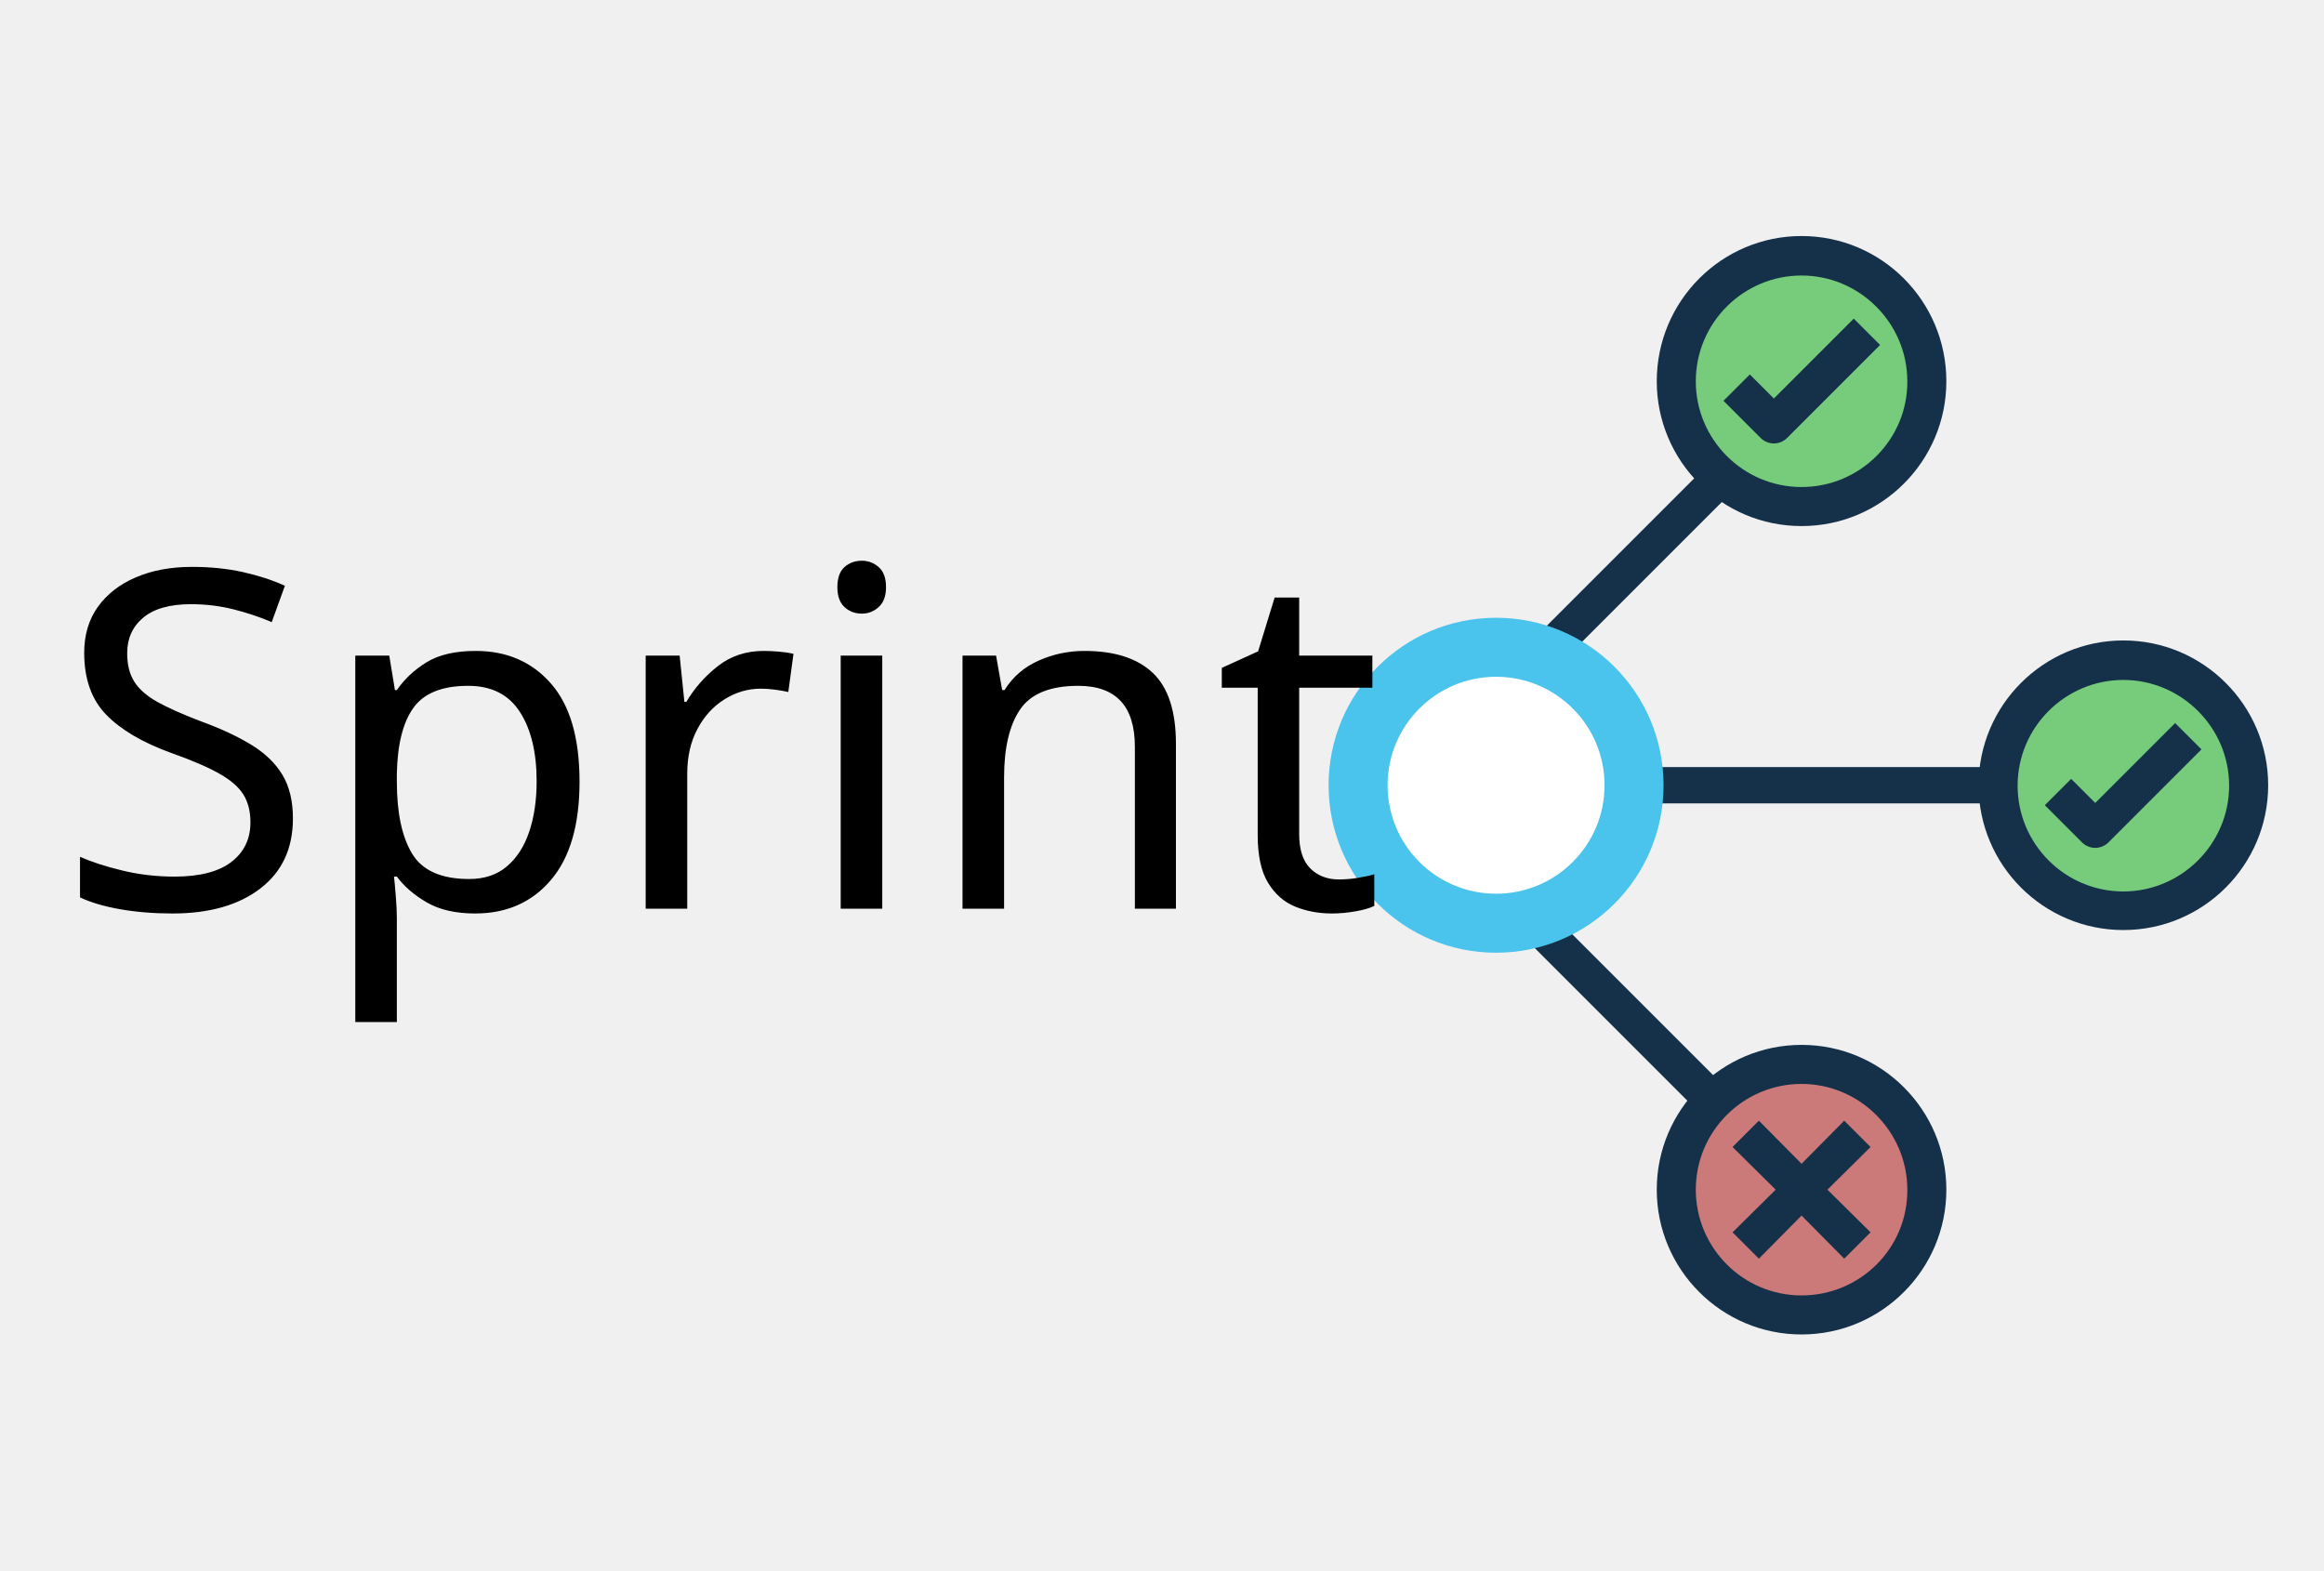
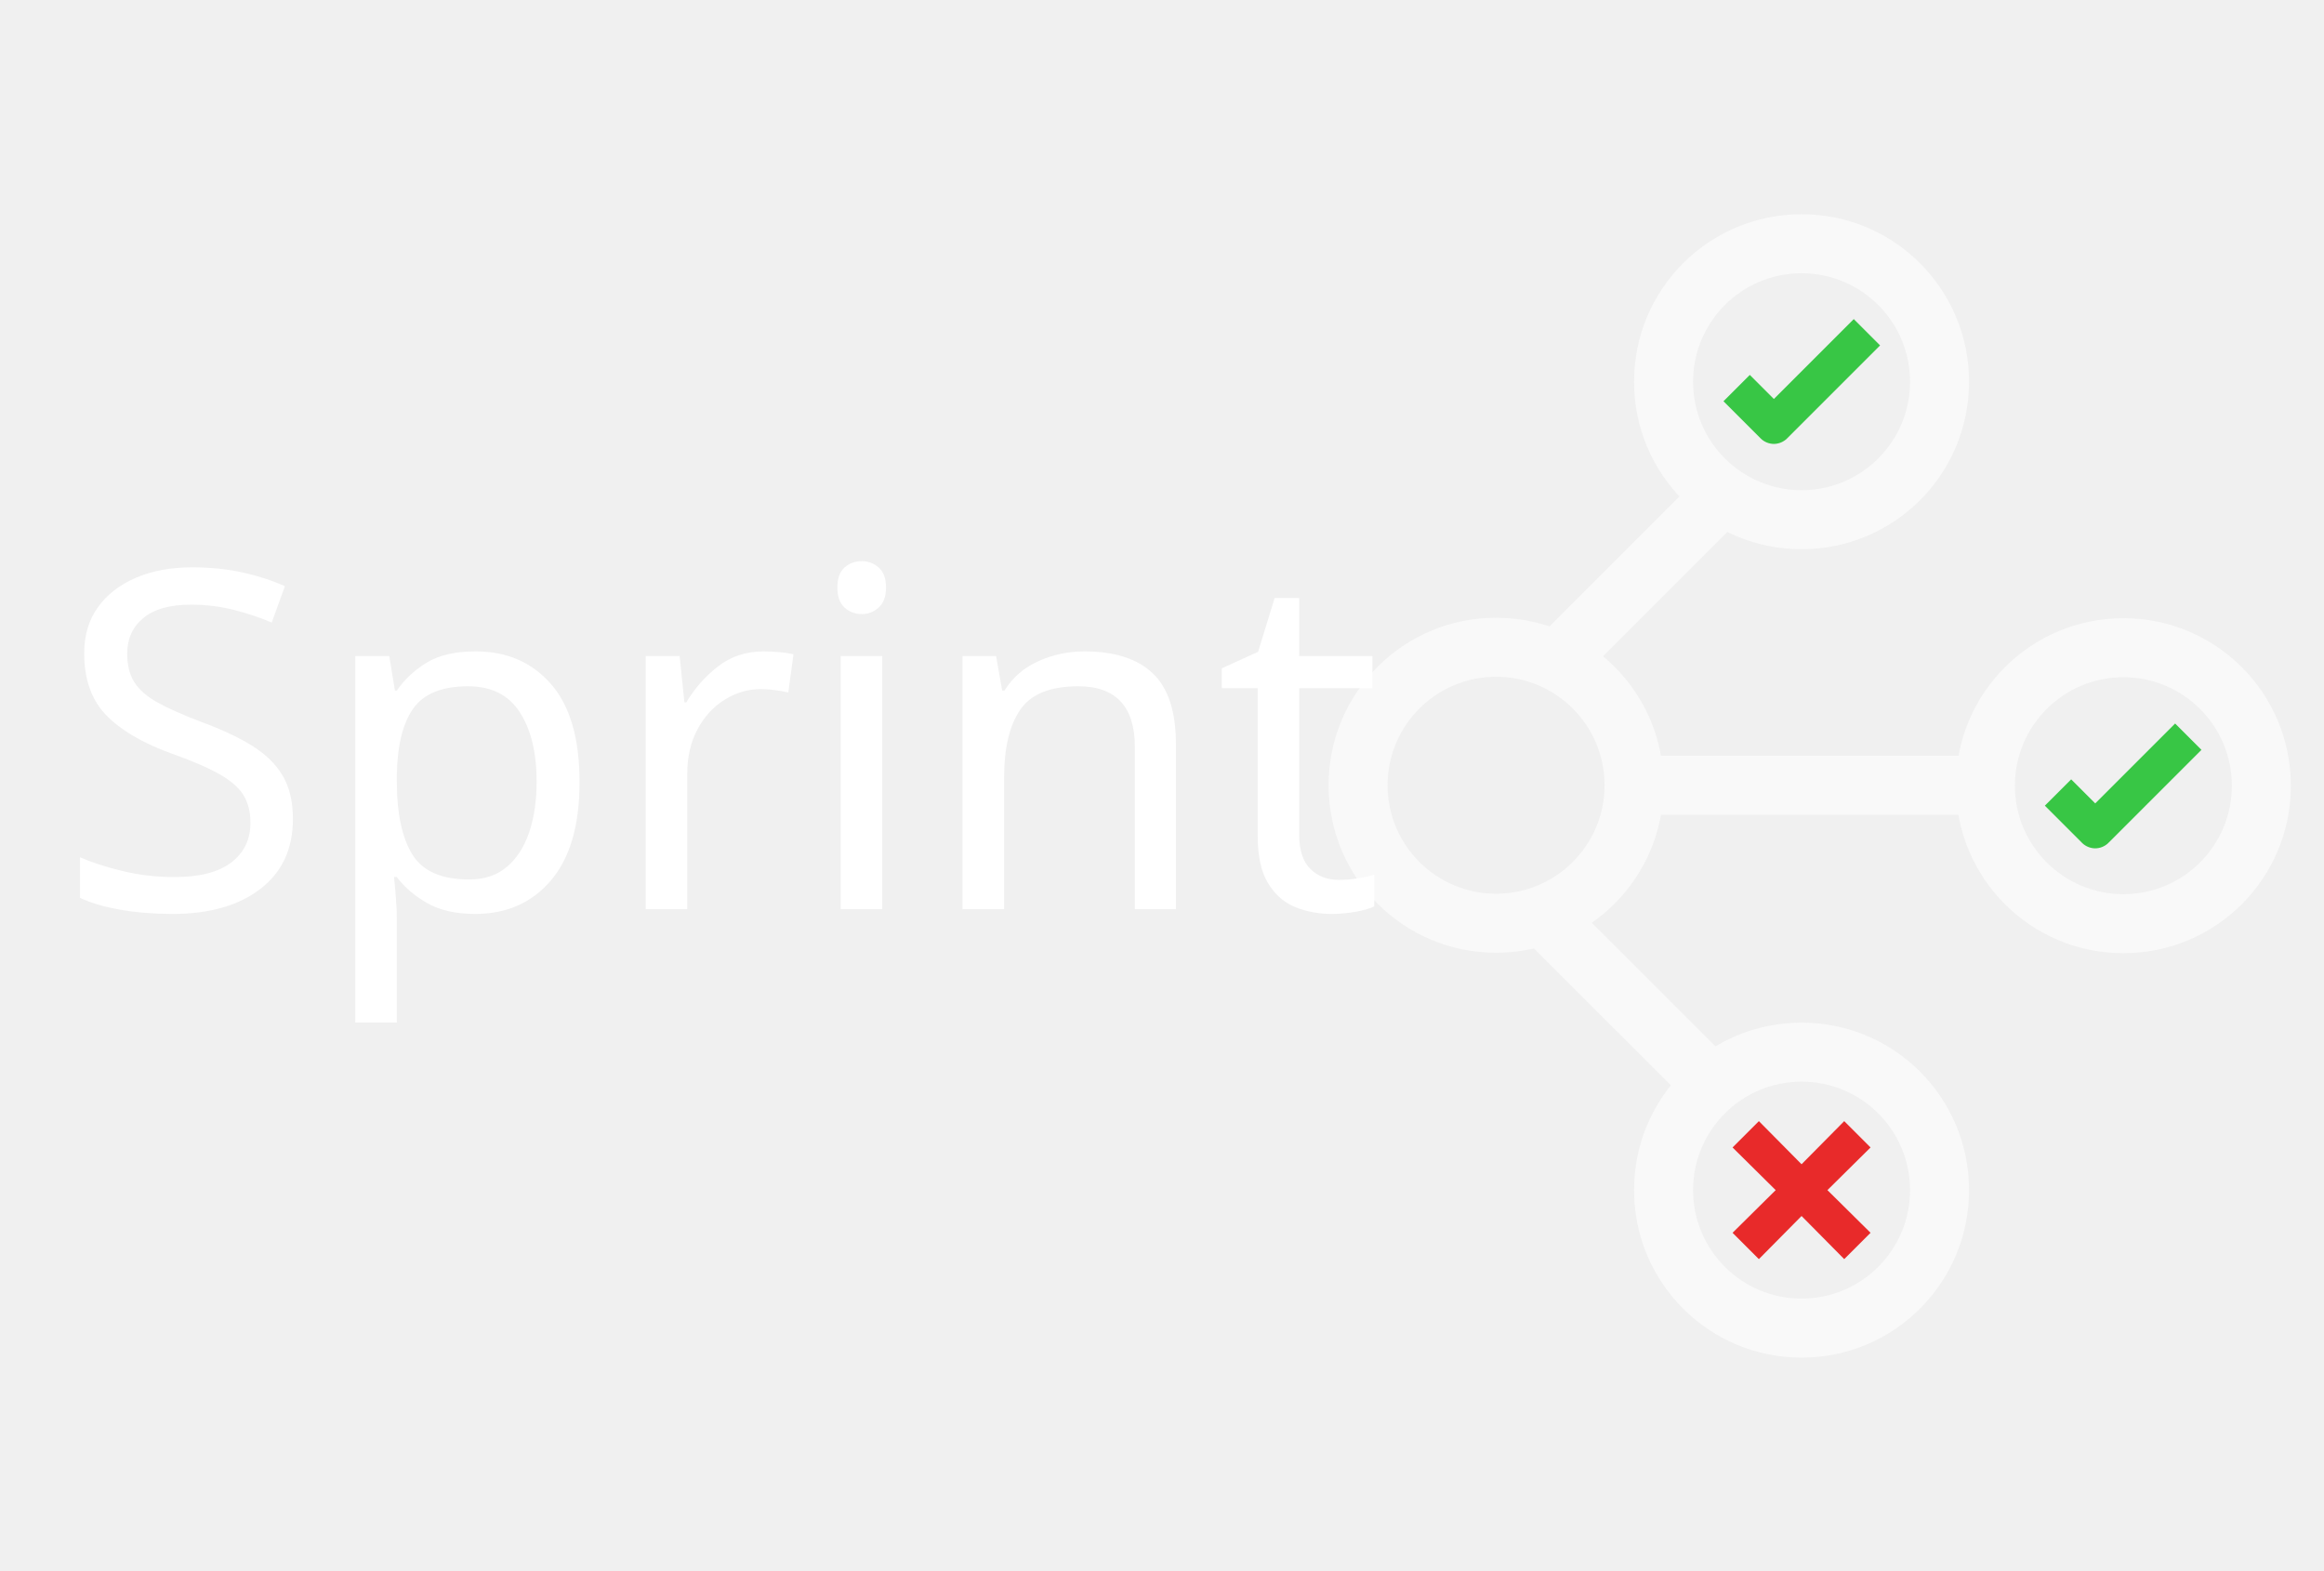
- <svg xmlns="http://www.w3.org/2000/svg" version="1.1" x="0px" y="0px" viewBox="0 0 512 346" style="enable-background:new 0 0 512 346;" xml:space="preserve">
+ <svg xmlns="http://www.w3.org/2000/svg" version="1.1" id="Layer_1" x="0px" y="0px" viewBox="0 0 512 346" style="enable-background:new 0 0 512 346;" xml:space="preserve">
  <style type="text/css">
- 	.st0{fill:#153049;}
- 	.st1{fill:#CC7979;}
- 	.st2{fill:#76CC7A;}
- 	.st3{fill:#4AC3ED;}
- 	.st4{fill:#FFFFFF;}
- 	.st5{font-family:'CenturyGothic-Bold';}
- 	.st6{font-size:104.03px;}
+ 	.st0{fill:#E82A2A;}
+ 	.st1{fill:#38C645;}
+ 	.st2{fill:#F9F9F9;}
+ 	.st3{fill:#FFFFFF;}
+ 	.st4{font-family:'CenturyGothic-Bold';}
+ 	.st5{font-size:104.03px;}
+ 	.st6{display:none;}
+ 	.st7{display:inline;}
+ 	.st8{fill:#153049;}
+ 	.st9{fill:#CC7979;}
+ 	.st10{fill:#76CC7A;}
+ 	.st11{fill:#4AC3ED;}
</style>
-   <g id="Layer_2">
- </g>
-   <g id="OutlineExpandedColored">
-     <g>
-       <rect x="358.8" y="90.7" transform="matrix(0.7071 0.7071 -0.7071 0.7071 192.1634 -220.9442)" class="st0" width="8" height="61.7" />
+   <polygon class="st0" points="412.1,252.8 406.3,247 396.9,256.5 387.5,247 381.7,252.8 391.2,262.2 381.7,271.6 387.5,277.4   396.9,267.9 406.3,277.4 412.1,271.6 402.6,262.2 " />
+   <path class="st1" d="M408.4,70.3l-17.6,17.6l-5.3-5.3l-5.8,5.8l8.2,8.2c0.8,0.8,1.9,1.2,2.9,1.2s2.1-0.4,2.9-1.2l20.5-20.5  L408.4,70.3z" />
+   <rect x="332.7" y="121.2" transform="matrix(0.7071 -0.7071 0.7071 0.7071 15.3798 292.5693)" class="st2" width="56.4" height="13" />
+   <rect x="354.4" y="194.5" transform="matrix(0.7071 -0.7071 0.7071 0.7071 -51.7953 320.3942)" class="st2" width="13" height="56.4" />
+   <rect x="363.5" y="166.5" class="st2" width="74.6" height="13" />
+   <g>
+     <path class="st1" d="M479.2,159.4L461.6,177l-5.3-5.3l-5.8,5.8l8.2,8.2c0.8,0.8,1.9,1.2,2.9,1.2s2.1-0.4,2.9-1.2l20.5-20.5   L479.2,159.4z" />
+   </g>
+   <path class="st2" d="M329.6,136.1c-20.4,0-36.9,16.5-36.9,36.9c0,20.4,16.5,36.9,36.9,36.9c20.4,0,36.9-16.5,36.9-36.9  C366.5,152.6,350,136.1,329.6,136.1z M329.6,196.9c-13.2,0-23.9-10.7-23.9-23.9c0-13.2,10.7-23.9,23.9-23.9  c13.2,0,23.9,10.7,23.9,23.9C353.5,186.2,342.8,196.9,329.6,196.9z" />
+   <path class="st2" d="M396.9,225.3c-20.4,0-36.9,16.5-36.9,36.9c0,20.4,16.5,36.9,36.9,36.9c20.4,0,36.9-16.5,36.9-36.9  C433.8,241.8,417.3,225.3,396.9,225.3z M396.9,286.1c-13.2,0-23.9-10.7-23.9-23.9c0-13.2,10.7-23.9,23.9-23.9  c13.2,0,23.9,10.7,23.9,23.9C420.8,275.4,410.1,286.1,396.9,286.1z" />
+   <path class="st2" d="M467.8,136.2c-20.4,0-36.9,16.5-36.9,36.9c0,20.4,16.5,36.9,36.9,36.9c20.4,0,36.9-16.5,36.9-36.9  C504.7,152.7,488.2,136.2,467.8,136.2z M467.8,197c-13.2,0-23.9-10.7-23.9-23.9c0-13.2,10.7-23.9,23.9-23.9  c13.2,0,23.9,10.7,23.9,23.9C491.7,186.3,481,197,467.8,197z" />
+   <path class="st2" d="M396.9,47.2c-20.4,0-36.9,16.5-36.9,36.9c0,20.4,16.5,36.9,36.9,36.9c20.4,0,36.9-16.5,36.9-36.9  C433.8,63.7,417.3,47.2,396.9,47.2z M396.9,108c-13.2,0-23.9-10.7-23.9-23.9c0-13.2,10.7-23.9,23.9-23.9c13.2,0,23.9,10.7,23.9,23.9  C420.8,97.3,410.1,108,396.9,108z" />
+   <text transform="matrix(1 0 0 1 12.3159 200.3054)" class="st3 st4 st5">Sprint</text>
+   <g id="OutlineExpandedColored_1_" class="st6">
+     <g class="st7">
+       <rect width="512" height="346" />
+       <rect x="331.9" y="117.5" transform="matrix(0.7071 -0.7071 0.7071 0.7071 20.3058 292.1021)" class="st8" width="61.7" height="8" />
      <g>
-         <circle class="st1" cx="396.9" cy="262.1" r="28.7" />
-         <polygon class="st0" points="412.1,252.7 406.3,246.9 396.9,256.4 387.5,246.9 381.7,252.7 391.2,262.1 381.7,271.5 387.5,277.3      396.9,267.8 406.3,277.3 412.1,271.5 402.6,262.1    " />
-         <path class="st0" d="M396.9,230.2c-17.6,0-31.9,14.3-31.9,31.9c0,17.6,14.3,31.9,31.9,31.9c17.6,0,31.9-14.3,31.9-31.9     C428.8,244.5,414.5,230.2,396.9,230.2z M396.9,285.4c-12.9,0-23.3-10.5-23.3-23.3c0-12.9,10.5-23.3,23.3-23.3     s23.3,10.5,23.3,23.3C420.3,275,409.8,285.4,396.9,285.4z" />
+         <circle class="st9" cx="396.9" cy="262.1" r="28.7" />
+         <polygon class="st8" points="412.1,252.7 406.3,246.9 396.9,256.4 387.5,246.9 381.7,252.7 391.2,262.1 381.7,271.5 387.5,277.3      396.9,267.8 406.3,277.3 412.1,271.5 402.6,262.1    " />
+         <path class="st8" d="M396.9,230.2c-17.6,0-31.9,14.3-31.9,31.9s14.3,31.9,31.9,31.9s31.9-14.3,31.9-31.9S414.5,230.2,396.9,230.2     z M396.9,285.4c-12.9,0-23.3-10.5-23.3-23.3c0-12.9,10.5-23.3,23.3-23.3s23.3,10.5,23.3,23.3C420.3,275,409.8,285.4,396.9,285.4z     " />
      </g>
-       <rect x="353.7" y="191.9" transform="matrix(0.7071 -0.7071 0.7071 0.7071 -52.7365 318.2236)" class="st0" width="8" height="61.7" />
+       <rect x="353.7" y="192" transform="matrix(0.7071 -0.7071 0.7071 0.7071 -52.776 318.1886)" class="st8" width="8" height="61.7" />
      <g>
        <g>
-           <circle class="st2" cx="396.9" cy="84" r="28.7" />
-           <path class="st0" d="M408.4,70.2l-17.6,17.6l-5.3-5.3l-5.8,5.8l8.2,8.2c0.8,0.8,1.9,1.2,2.9,1.2s2.1-0.4,2.9-1.2L414.2,76      L408.4,70.2z" />
+           <circle class="st10" cx="396.9" cy="84" r="28.7" />
+           <path class="st8" d="M408.4,70.2l-17.6,17.6l-5.3-5.3l-5.8,5.8l8.2,8.2c0.8,0.8,1.9,1.2,2.9,1.2s2.1-0.4,2.9-1.2L414.2,76      L408.4,70.2z" />
        </g>
-         <path class="st0" d="M396.9,52C379.3,52,365,66.3,365,84c0,17.6,14.3,31.9,31.9,31.9c17.6,0,31.9-14.3,31.9-31.9     C428.8,66.3,414.5,52,396.9,52z M396.9,107.3c-12.9,0-23.3-10.5-23.3-23.3c0-12.9,10.5-23.3,23.3-23.3s23.3,10.5,23.3,23.3     C420.3,96.8,409.8,107.3,396.9,107.3z" />
+         <path class="st8" d="M396.9,52C379.3,52,365,66.3,365,84c0,17.6,14.3,31.9,31.9,31.9s31.9-14.3,31.9-31.9     C428.8,66.3,414.5,52,396.9,52z M396.9,107.3c-12.9,0-23.3-10.5-23.3-23.3c0-12.9,10.5-23.3,23.3-23.3s23.3,10.5,23.3,23.3     C420.3,96.8,409.8,107.3,396.9,107.3z" />
      </g>
      <g>
        <g>
          <g>
-             <circle class="st2" cx="467.8" cy="173" r="28.7" />
-             <path class="st0" d="M479.2,159.3l-17.6,17.6l-5.3-5.3l-5.8,5.8l8.2,8.2c0.8,0.8,1.9,1.2,2.9,1.2s2.1-0.4,2.9-1.2l20.5-20.5       L479.2,159.3z" />
+             <circle class="st10" cx="467.8" cy="173" r="28.7" />
+             <path class="st8" d="M479.2,159.3l-17.6,17.6l-5.3-5.3l-5.8,5.8l8.2,8.2c0.8,0.8,1.9,1.2,2.9,1.2s2.1-0.4,2.9-1.2l20.5-20.5       L479.2,159.3z" />
          </g>
-           <path class="st0" d="M467.8,141.1c-17.6,0-31.9,14.3-31.9,31.9c0,17.6,14.3,31.9,31.9,31.9c17.6,0,31.9-14.3,31.9-31.9      C499.7,155.4,485.4,141.1,467.8,141.1z M467.8,196.4c-12.9,0-23.3-10.5-23.3-23.3c0-12.9,10.5-23.3,23.3-23.3      s23.3,10.5,23.3,23.3C491.1,185.9,480.6,196.4,467.8,196.4z" />
+           <path class="st8" d="M467.8,141.1c-17.6,0-31.9,14.3-31.9,31.9s14.3,31.9,31.9,31.9s31.9-14.3,31.9-31.9      C499.7,155.4,485.4,141.1,467.8,141.1z M467.8,196.4c-12.9,0-23.3-10.5-23.3-23.3c0-12.9,10.5-23.3,23.3-23.3      s23.3,10.5,23.3,23.3C491.1,185.9,480.6,196.4,467.8,196.4z" />
        </g>
        <g>
-           <rect x="397.7" y="135.7" transform="matrix(-1.836970e-16 1 -1 -1.836970e-16 574.7454 -228.7028)" class="st0" width="8" height="74.6" />
+           <rect x="364.4" y="169" class="st8" width="74.6" height="8" />
        </g>
-         <circle class="st3" cx="329.6" cy="173" r="36.9" />
+         <circle class="st11" cx="329.6" cy="173" r="36.9" />
      </g>
-       <circle class="st4" cx="329.6" cy="173" r="23.9" />
-       <text transform="matrix(1 0 0 1 12.316 200.2052)" class="st5 st6">Sprint</text>
+       <circle class="st3" cx="329.6" cy="173" r="23.9" />
+       <text transform="matrix(1 0 0 1 12.3159 200.2053)" class="st4 st5">Sprint</text>
    </g>
  </g>
</svg>
